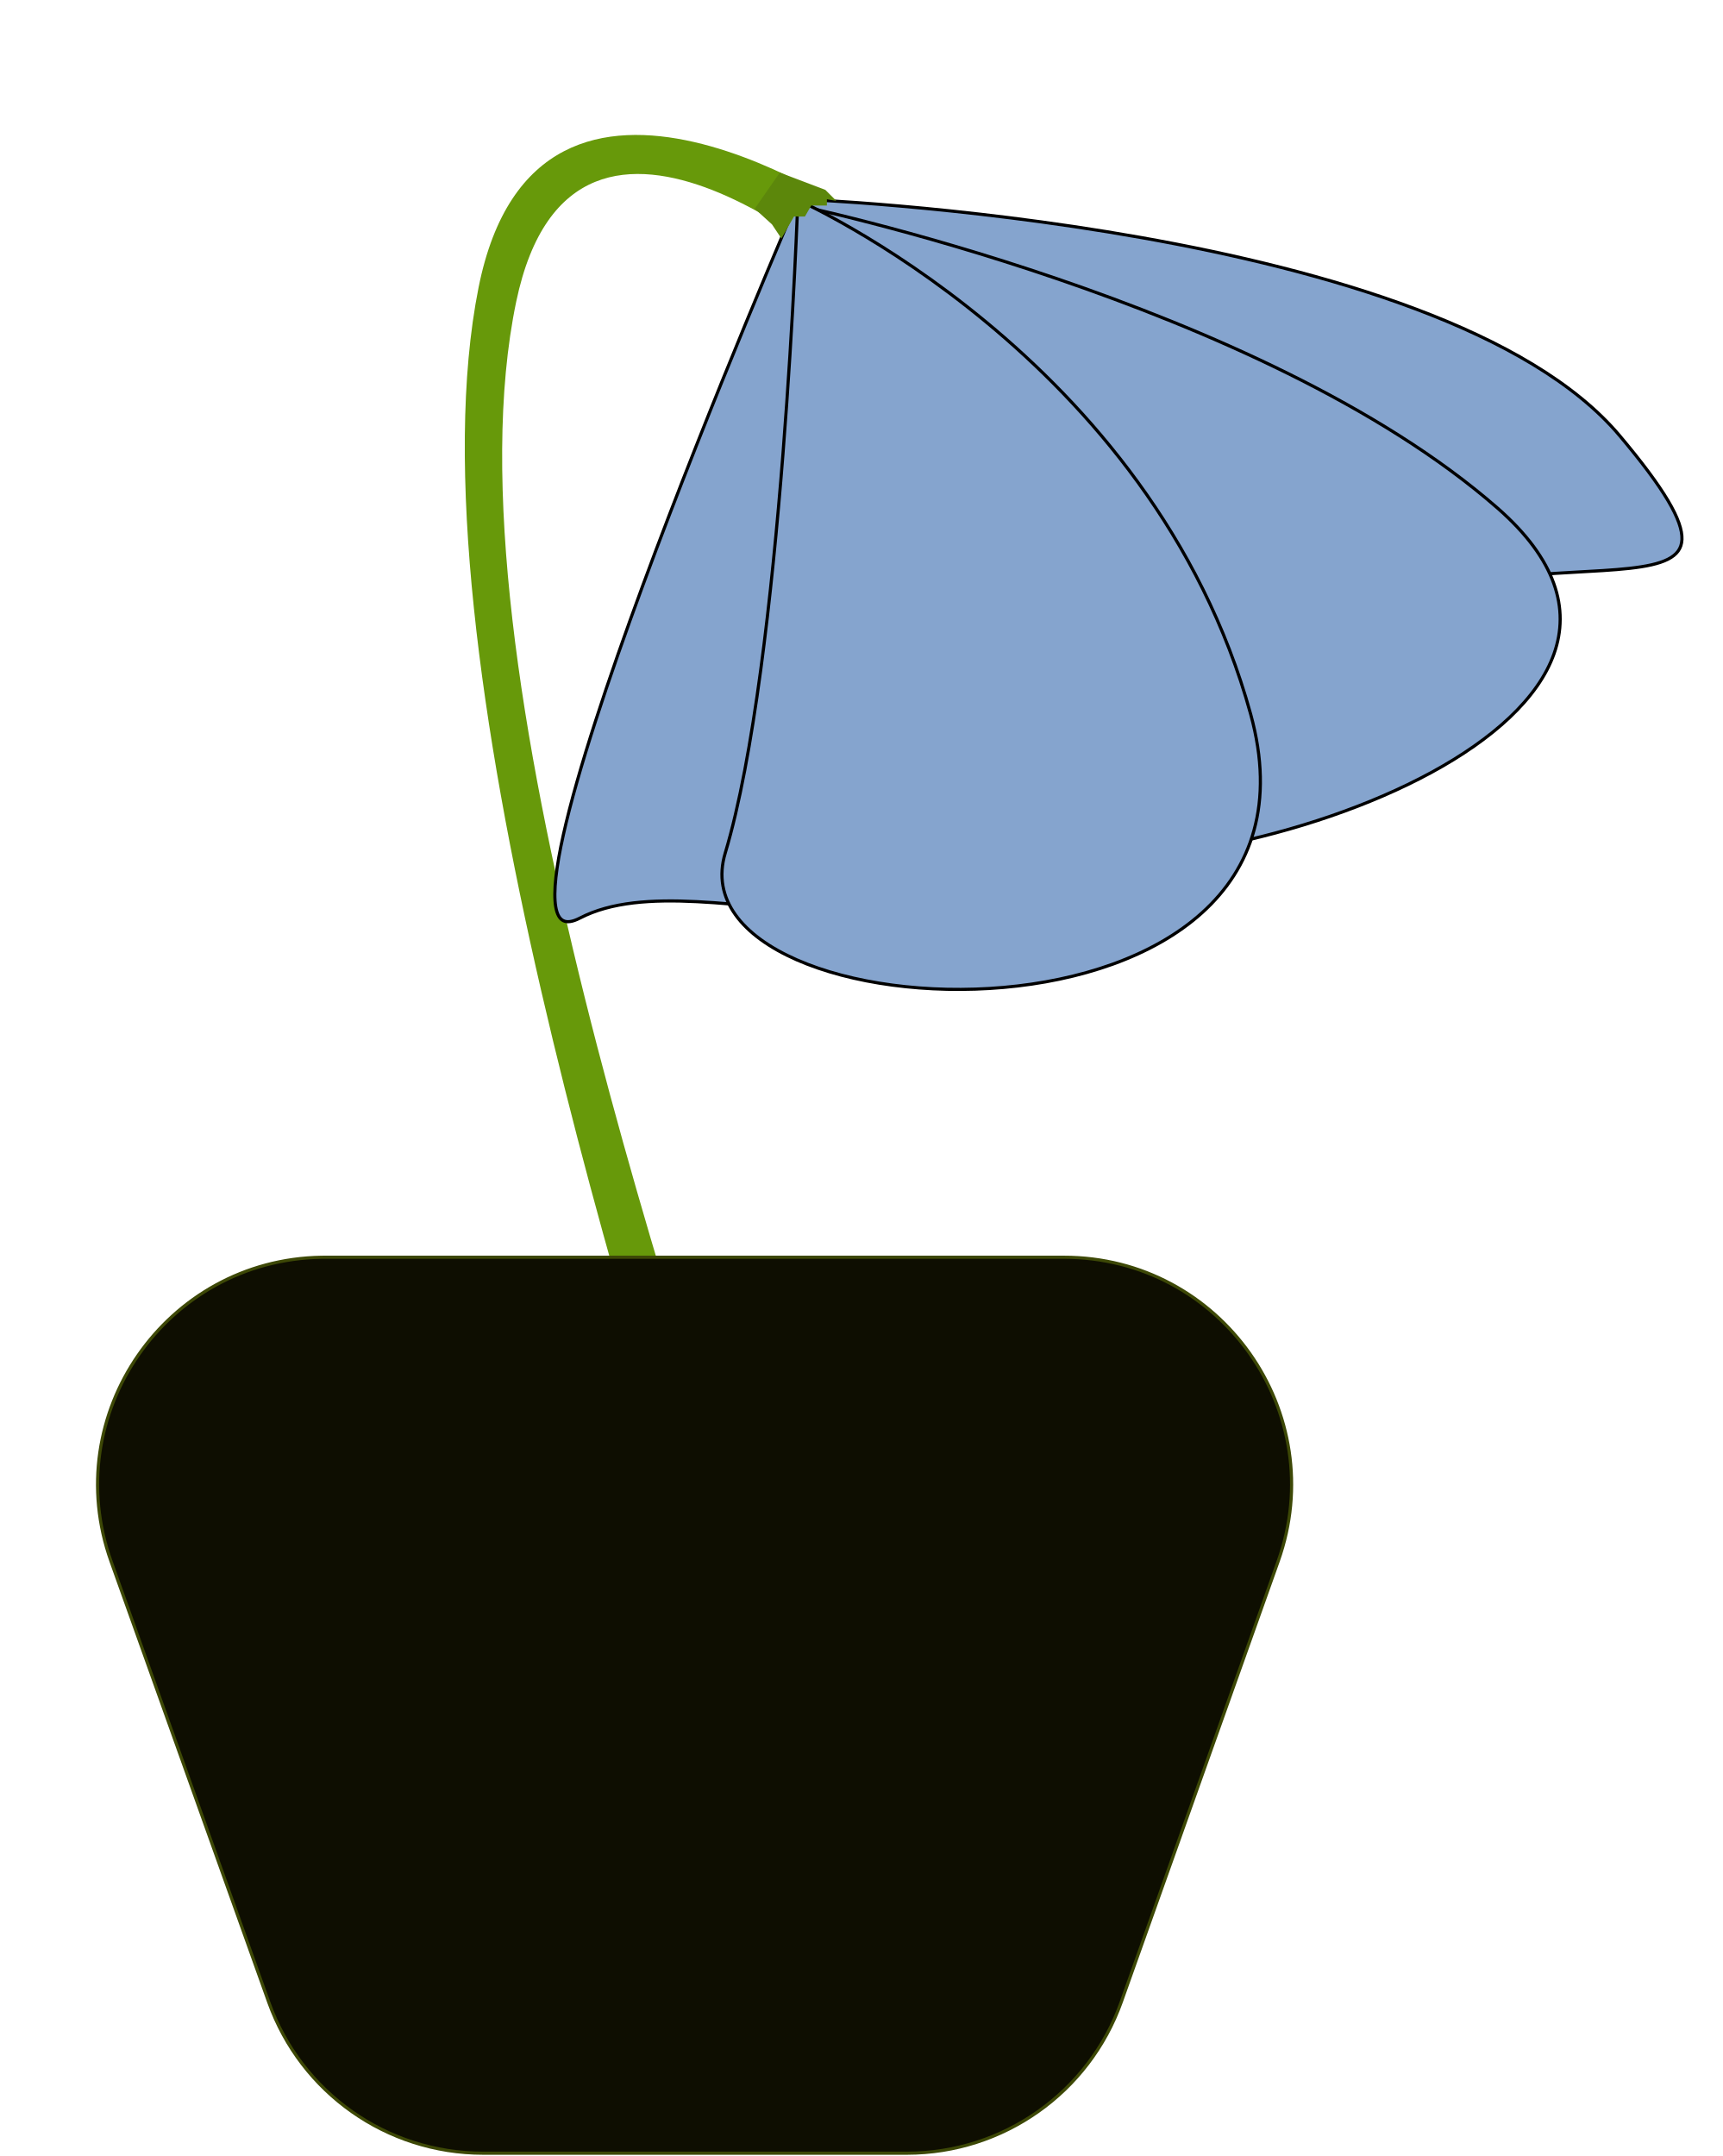
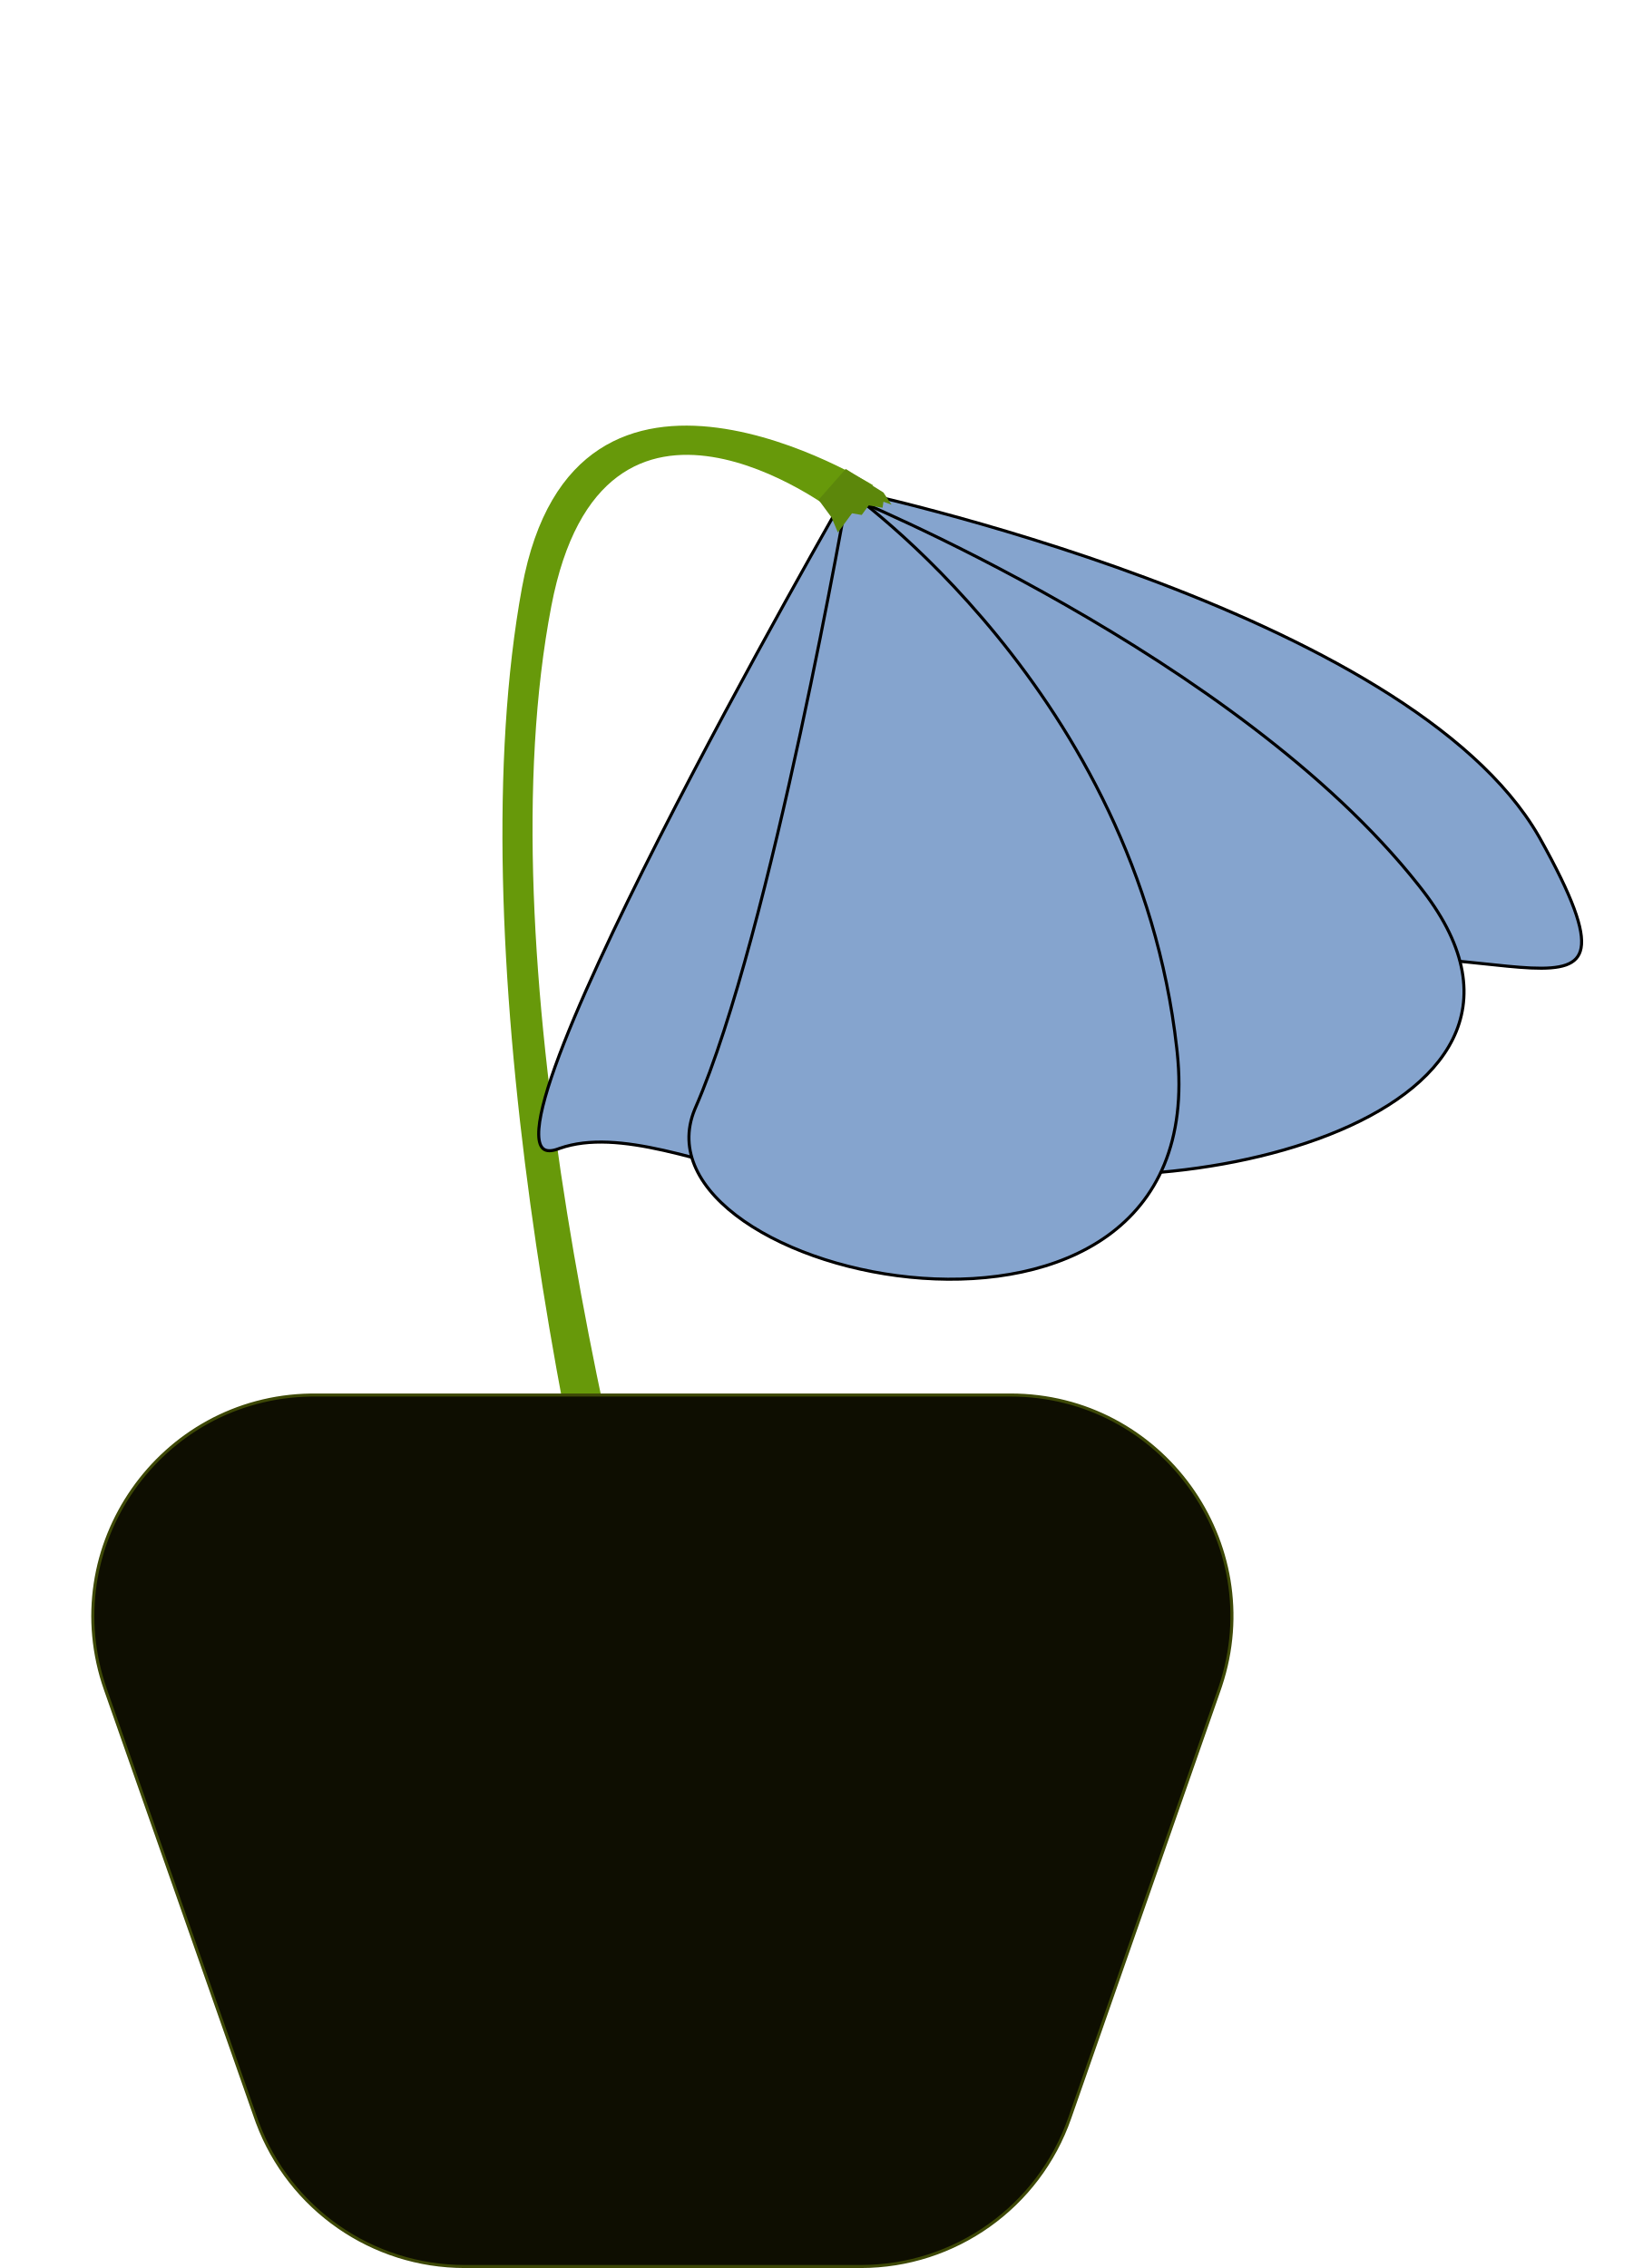
- <svg xmlns="http://www.w3.org/2000/svg" width="549" height="687" viewBox="0 0 549 687" fill="none">
-   <path d="M152.5 91.61C171.47 -3.367 275.5 70.11 275.5 70.11V91.61C275.5 91.61 183.096 7.295 164.5 96.11C140.765 209.471 217.231 427.289 252.487 537.612C270.266 593.248 312.487 674.612 312.487 674.612H295.987C295.987 674.612 253.798 593.238 235.987 537.612C200.662 427.29 129.812 205.206 152.5 91.61Z" fill="#67990A" />
-   <path d="M103.648 400.612H339.022C389.128 400.613 424.128 450.226 407.322 497.429L357.302 637.929C347.016 666.818 319.667 686.112 289.001 686.112H153.914C123.289 686.112 95.968 666.869 85.651 638.034L35.386 497.534C18.623 450.681 52.952 401.388 102.476 400.621L103.648 400.612Z" fill="#0E0E01" stroke="#3D4806" />
-   <path d="M256.197 63.521C257.713 63.593 259.945 63.708 262.806 63.878C268.529 64.217 276.77 64.778 286.838 65.663C306.975 67.434 334.419 70.504 363.648 75.697C392.879 80.891 423.882 88.206 451.144 98.464C478.418 108.728 501.889 121.916 516.117 138.822C523.265 147.316 528.304 154.09 531.52 159.507C534.745 164.939 536.095 168.938 535.971 171.902C535.909 173.369 535.486 174.582 534.744 175.604C533.999 176.63 532.913 177.489 531.488 178.211C528.626 179.661 524.484 180.515 519.278 181.1C498.53 183.431 461.583 181.38 426.402 197.822C409.075 205.92 389.694 201.643 370.275 190.526C350.861 179.412 331.506 161.513 314.316 142.559C297.13 123.611 282.133 103.635 271.429 88.394C266.078 80.774 261.802 74.338 258.864 69.809C257.395 67.544 256.26 65.756 255.493 64.535C255.223 64.105 254.999 63.745 254.822 63.46C255.181 63.475 255.641 63.495 256.197 63.521Z" fill="#85A4CE" stroke="black" />
-   <path d="M254.689 65.534C255.796 65.775 257.431 66.139 259.539 66.624C263.753 67.595 269.861 69.054 277.425 71.013C292.554 74.931 313.513 80.843 336.829 88.815C383.476 104.764 439.497 128.943 477.171 161.876C486.565 170.089 492.334 178.141 495.126 185.909C497.914 193.667 497.743 201.169 495.209 208.315C490.13 222.639 475.534 235.588 456.084 246.163C417.2 267.303 359.339 278.726 321.195 272.815C302.296 269.886 288.584 255.537 278.652 235.486C268.722 215.44 262.621 189.792 258.906 164.476C255.192 139.166 253.866 114.222 253.47 95.602C253.271 86.293 253.306 78.567 253.389 73.169C253.431 70.47 253.485 68.352 253.528 66.911C253.55 66.209 253.567 65.666 253.581 65.296C253.856 65.354 254.226 65.433 254.689 65.534Z" fill="#85A4CE" stroke="black" />
-   <path d="M254.722 66.071C255.787 67.043 257.346 68.478 259.313 70.326C263.248 74.023 268.82 79.375 275.367 85.995C288.463 99.237 305.455 117.547 321.046 137.827C336.642 158.112 350.816 180.341 358.302 201.422C365.79 222.508 366.554 242.34 355.505 257.951C333.291 289.339 300.676 292.912 268.519 291.139C260.481 290.696 252.483 289.92 244.687 289.163C236.896 288.407 229.306 287.671 222.102 287.311C207.712 286.591 194.772 287.365 184.77 292.555C182.347 293.813 180.645 293.95 179.485 293.362C178.322 292.772 177.499 291.349 177.092 288.969C176.281 284.223 177.232 276.256 179.514 266.009C184.068 245.557 193.844 216.346 204.864 186.468C215.882 156.597 228.135 126.084 237.633 103.037C242.383 91.515 246.443 81.859 249.316 75.084C250.752 71.697 251.892 69.029 252.673 67.209C253.063 66.299 253.364 65.601 253.567 65.13C253.578 65.104 253.588 65.078 253.599 65.053C253.871 65.298 254.248 65.639 254.722 66.071Z" fill="#85A4CE" stroke="black" />
-   <path d="M254.839 64.016C255.676 64.408 256.91 64.998 258.492 65.79C261.656 67.375 266.215 69.768 271.785 72.998C282.924 79.457 298.106 89.261 314.27 102.639C346.602 129.399 382.836 170.437 398.539 227.581C406.362 256.048 398.684 276.704 383.105 290.798C367.489 304.926 343.878 312.507 319.787 314.64C295.7 316.772 271.222 313.448 253.92 305.856C245.268 302.059 238.45 297.213 234.357 291.488C230.278 285.783 228.889 279.186 231.108 271.799C240.19 241.567 245.976 189.344 249.494 144.725C251.253 122.405 252.446 101.973 253.199 87.12C253.575 79.694 253.842 73.662 254.015 69.487C254.101 67.4 254.163 65.776 254.204 64.674C254.218 64.302 254.229 63.99 254.238 63.739C254.408 63.817 254.609 63.908 254.839 64.016Z" fill="#85A4CE" stroke="black" />
-   <path d="M248.5 55L240.5 66.5L246 71.5L249 76L253 69H256.5L258.5 65.5H263.5V63.5L266.5 64L263 60.5L248.5 55Z" fill="#5C870B" />
+ <svg xmlns="http://www.w3.org/2000/svg" width="538" height="743" viewBox="0 0 538 743" fill="none">
+   <path d="M170.996 192.5C188.389 97.522 286.063 159 286.063 159L273.227 167.5C273.227 167.5 197.673 109.684 180.623 198.5C158.862 311.861 199.172 483.687 231.497 594.01C247.799 649.646 286.509 731.009 286.509 731.009H271.381C271.381 731.009 232.699 649.635 216.369 594.01C183.981 483.688 150.194 306.095 170.996 192.5Z" fill="#67990A" />
+   <path d="M102.964 457.01H331.012C380.537 457.01 415.364 505.507 399.839 552.296L399.463 553.401L350.424 693.901C340.264 723.01 312.805 742.51 281.974 742.51H152.243C121.933 742.51 94.878 723.664 84.319 695.36L83.829 694.005L34.55 553.505C18.143 506.727 52.459 457.78 101.796 457.019L102.964 457.01Z" fill="#0E0E01" stroke="#3D4806" />
+   <path d="M279.585 160.886C280.949 161.188 282.955 161.64 285.524 162.243C290.662 163.45 298.051 165.258 307.05 167.665C325.049 172.48 349.488 179.689 375.248 189.269C401.01 198.849 428.08 210.796 451.349 225.081C474.263 239.149 493.44 255.454 504.077 273.954L504.577 274.837C509.869 284.319 513.488 291.779 515.646 297.621C517.81 303.478 518.478 307.638 517.95 310.554C517.433 313.41 515.757 315.137 513.005 316.119C510.216 317.114 506.351 317.328 501.553 317.114C482.736 316.274 450.26 308.848 416.643 319.012L415.042 319.509C398.234 324.869 381.29 317.707 365.252 303.771C349.217 289.837 334.178 269.206 321.246 247.858C308.317 226.517 297.514 204.492 289.941 187.8C286.155 179.455 283.178 172.445 281.148 167.521C280.133 165.059 279.353 163.119 278.829 161.795C278.642 161.324 278.488 160.931 278.366 160.62C278.687 160.69 279.094 160.778 279.585 160.886Z" fill="#85A4CE" stroke="black" />
+   <path d="M277.911 162.656C278.88 163.063 280.311 163.671 282.153 164.471C285.837 166.072 291.167 168.444 297.748 171.531C310.912 177.706 329.079 186.738 349.095 198.165C388.515 220.67 435.054 252.439 464.679 289.942L466.077 291.732C480.805 310.816 482.504 327.062 475.945 340.359C469.35 353.731 454.329 364.304 435.23 371.794C397.648 386.534 344.715 389.172 310.889 378.143L309.293 377.607C292.578 371.837 282.155 355.57 275.952 334.241C269.751 312.919 267.801 286.643 267.967 261.057C268.132 235.478 270.412 210.623 272.65 192.16C273.769 182.93 274.878 175.298 275.707 169.976C276.121 167.315 276.466 165.231 276.706 163.813C276.819 163.147 276.909 162.628 276.973 162.265C277.21 162.363 277.524 162.493 277.911 162.656Z" fill="#85A4CE" stroke="black" />
+   <path d="M277.842 163.154C278.672 164.277 279.884 165.932 281.409 168.058C284.459 172.31 288.762 178.447 293.771 185.987C303.79 201.067 316.633 221.75 327.933 244.166C339.235 266.587 348.978 290.716 352.821 312.694C356.606 334.337 354.654 353.795 342.959 367.517L342.395 368.166C317.894 395.796 287.866 394.364 258.989 387.722C251.769 386.061 244.631 384.077 237.672 382.143C230.718 380.21 223.94 378.326 217.461 376.873C204.72 374.016 193.036 372.8 183.32 376.211L182.859 376.377C180.492 377.25 178.964 377.116 178.024 376.381C177.065 375.631 176.512 374.102 176.475 371.675C176.402 366.852 178.379 359.116 181.876 349.336C188.858 329.813 201.793 302.428 215.948 274.576C230.1 246.729 245.461 218.436 257.285 197.103C263.196 186.437 268.223 177.511 271.771 171.252C273.546 168.123 274.951 165.659 275.913 163.979C276.393 163.139 276.763 162.495 277.013 162.06C277.015 162.056 277.017 162.052 277.019 162.047C277.227 162.325 277.503 162.695 277.842 163.154Z" fill="#85A4CE" stroke="black" />
+   <path d="M278.234 161.152C278.937 161.667 279.973 162.438 281.296 163.462C283.942 165.509 287.738 168.567 292.334 172.606C301.527 180.684 313.916 192.685 326.697 208.367C352.062 239.489 378.952 285.094 385.483 343.314L385.634 344.692C388.753 374.039 378.902 393.285 362.834 404.832C346.729 416.407 324.295 420.307 302.177 418.749C280.064 417.192 258.356 410.185 243.743 400.053C236.437 394.987 230.934 389.16 228.021 382.874C225.207 376.801 224.802 370.282 227.547 363.544L227.822 362.891C240.27 334.395 252.8 283.664 262.213 240.099C266.922 218.308 270.853 198.295 273.608 183.73C274.985 176.448 276.069 170.527 276.807 166.427C277.177 164.377 277.46 162.782 277.651 161.699C277.711 161.363 277.76 161.076 277.801 160.84C277.927 160.931 278.072 161.034 278.234 161.152Z" fill="#85A4CE" stroke="black" />
+   <path d="M277.046 153.626L268.151 163.732L272.414 169.532L274.485 174.446L279.112 168.158L282.281 168.706L284.595 165.563L289.123 166.345L289.41 164.37L292.055 165.333L289.388 161.329L277.046 153.626Z" fill="#5C870B" />
</svg>
